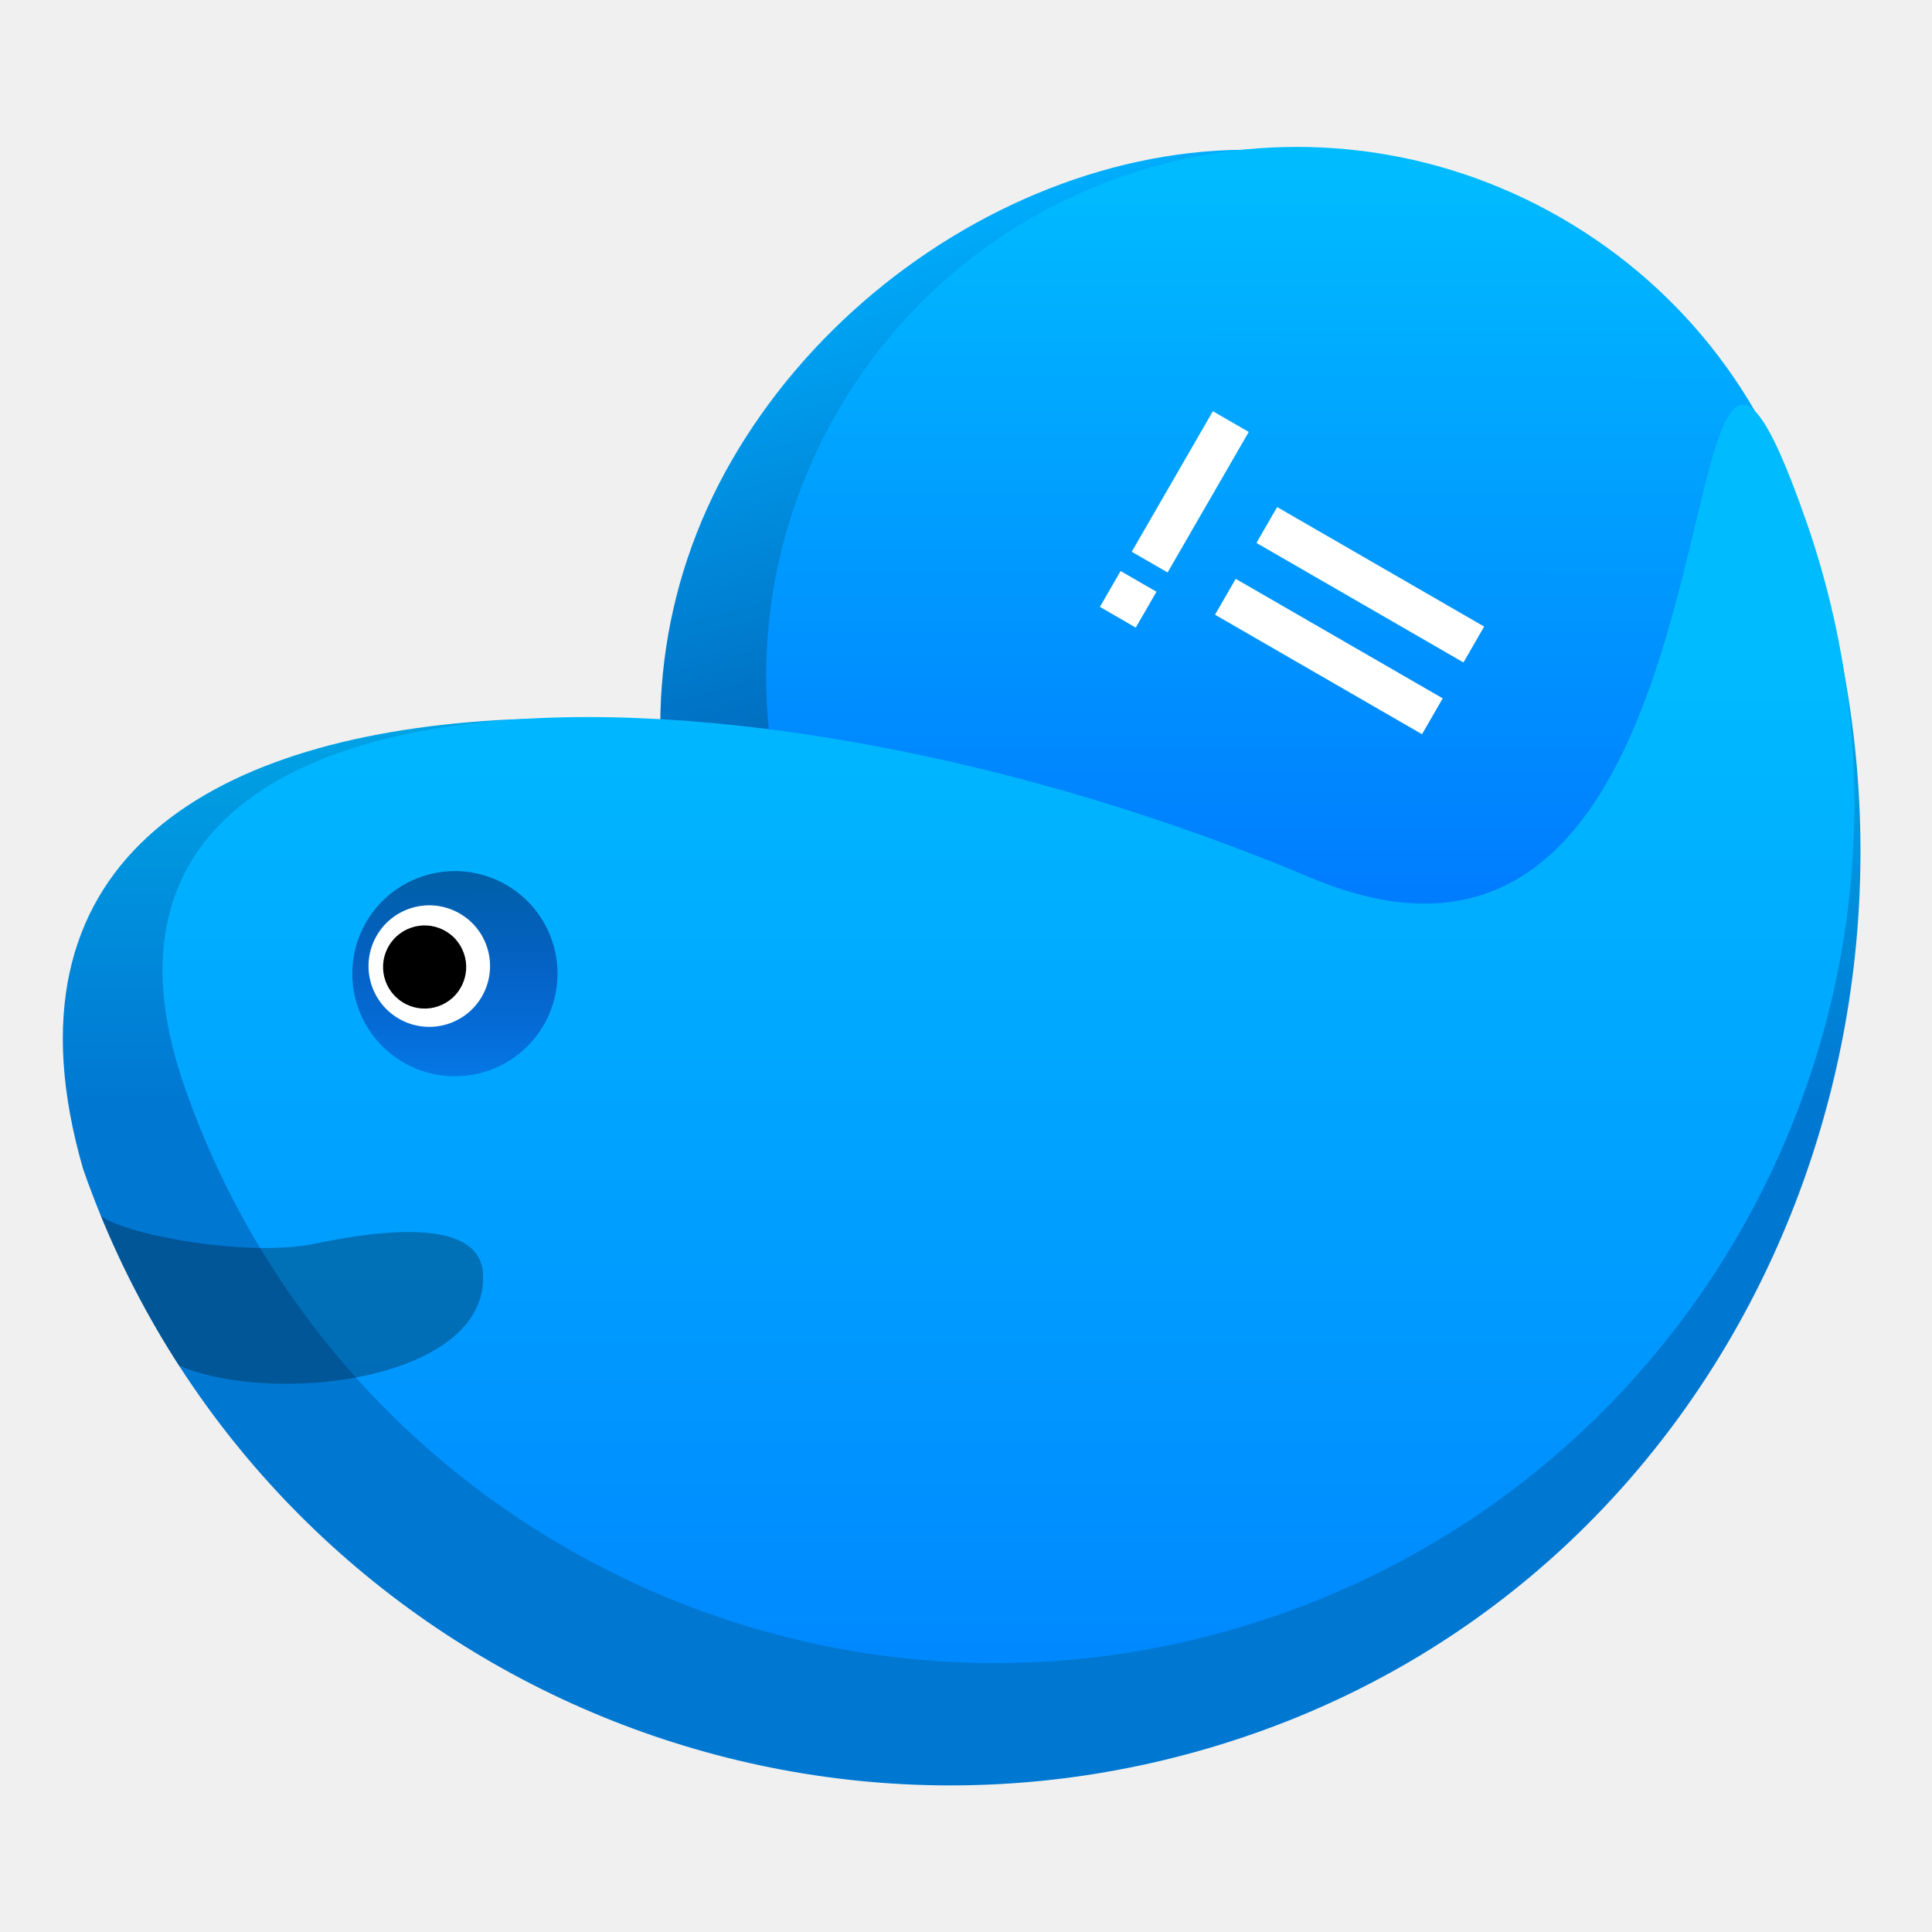
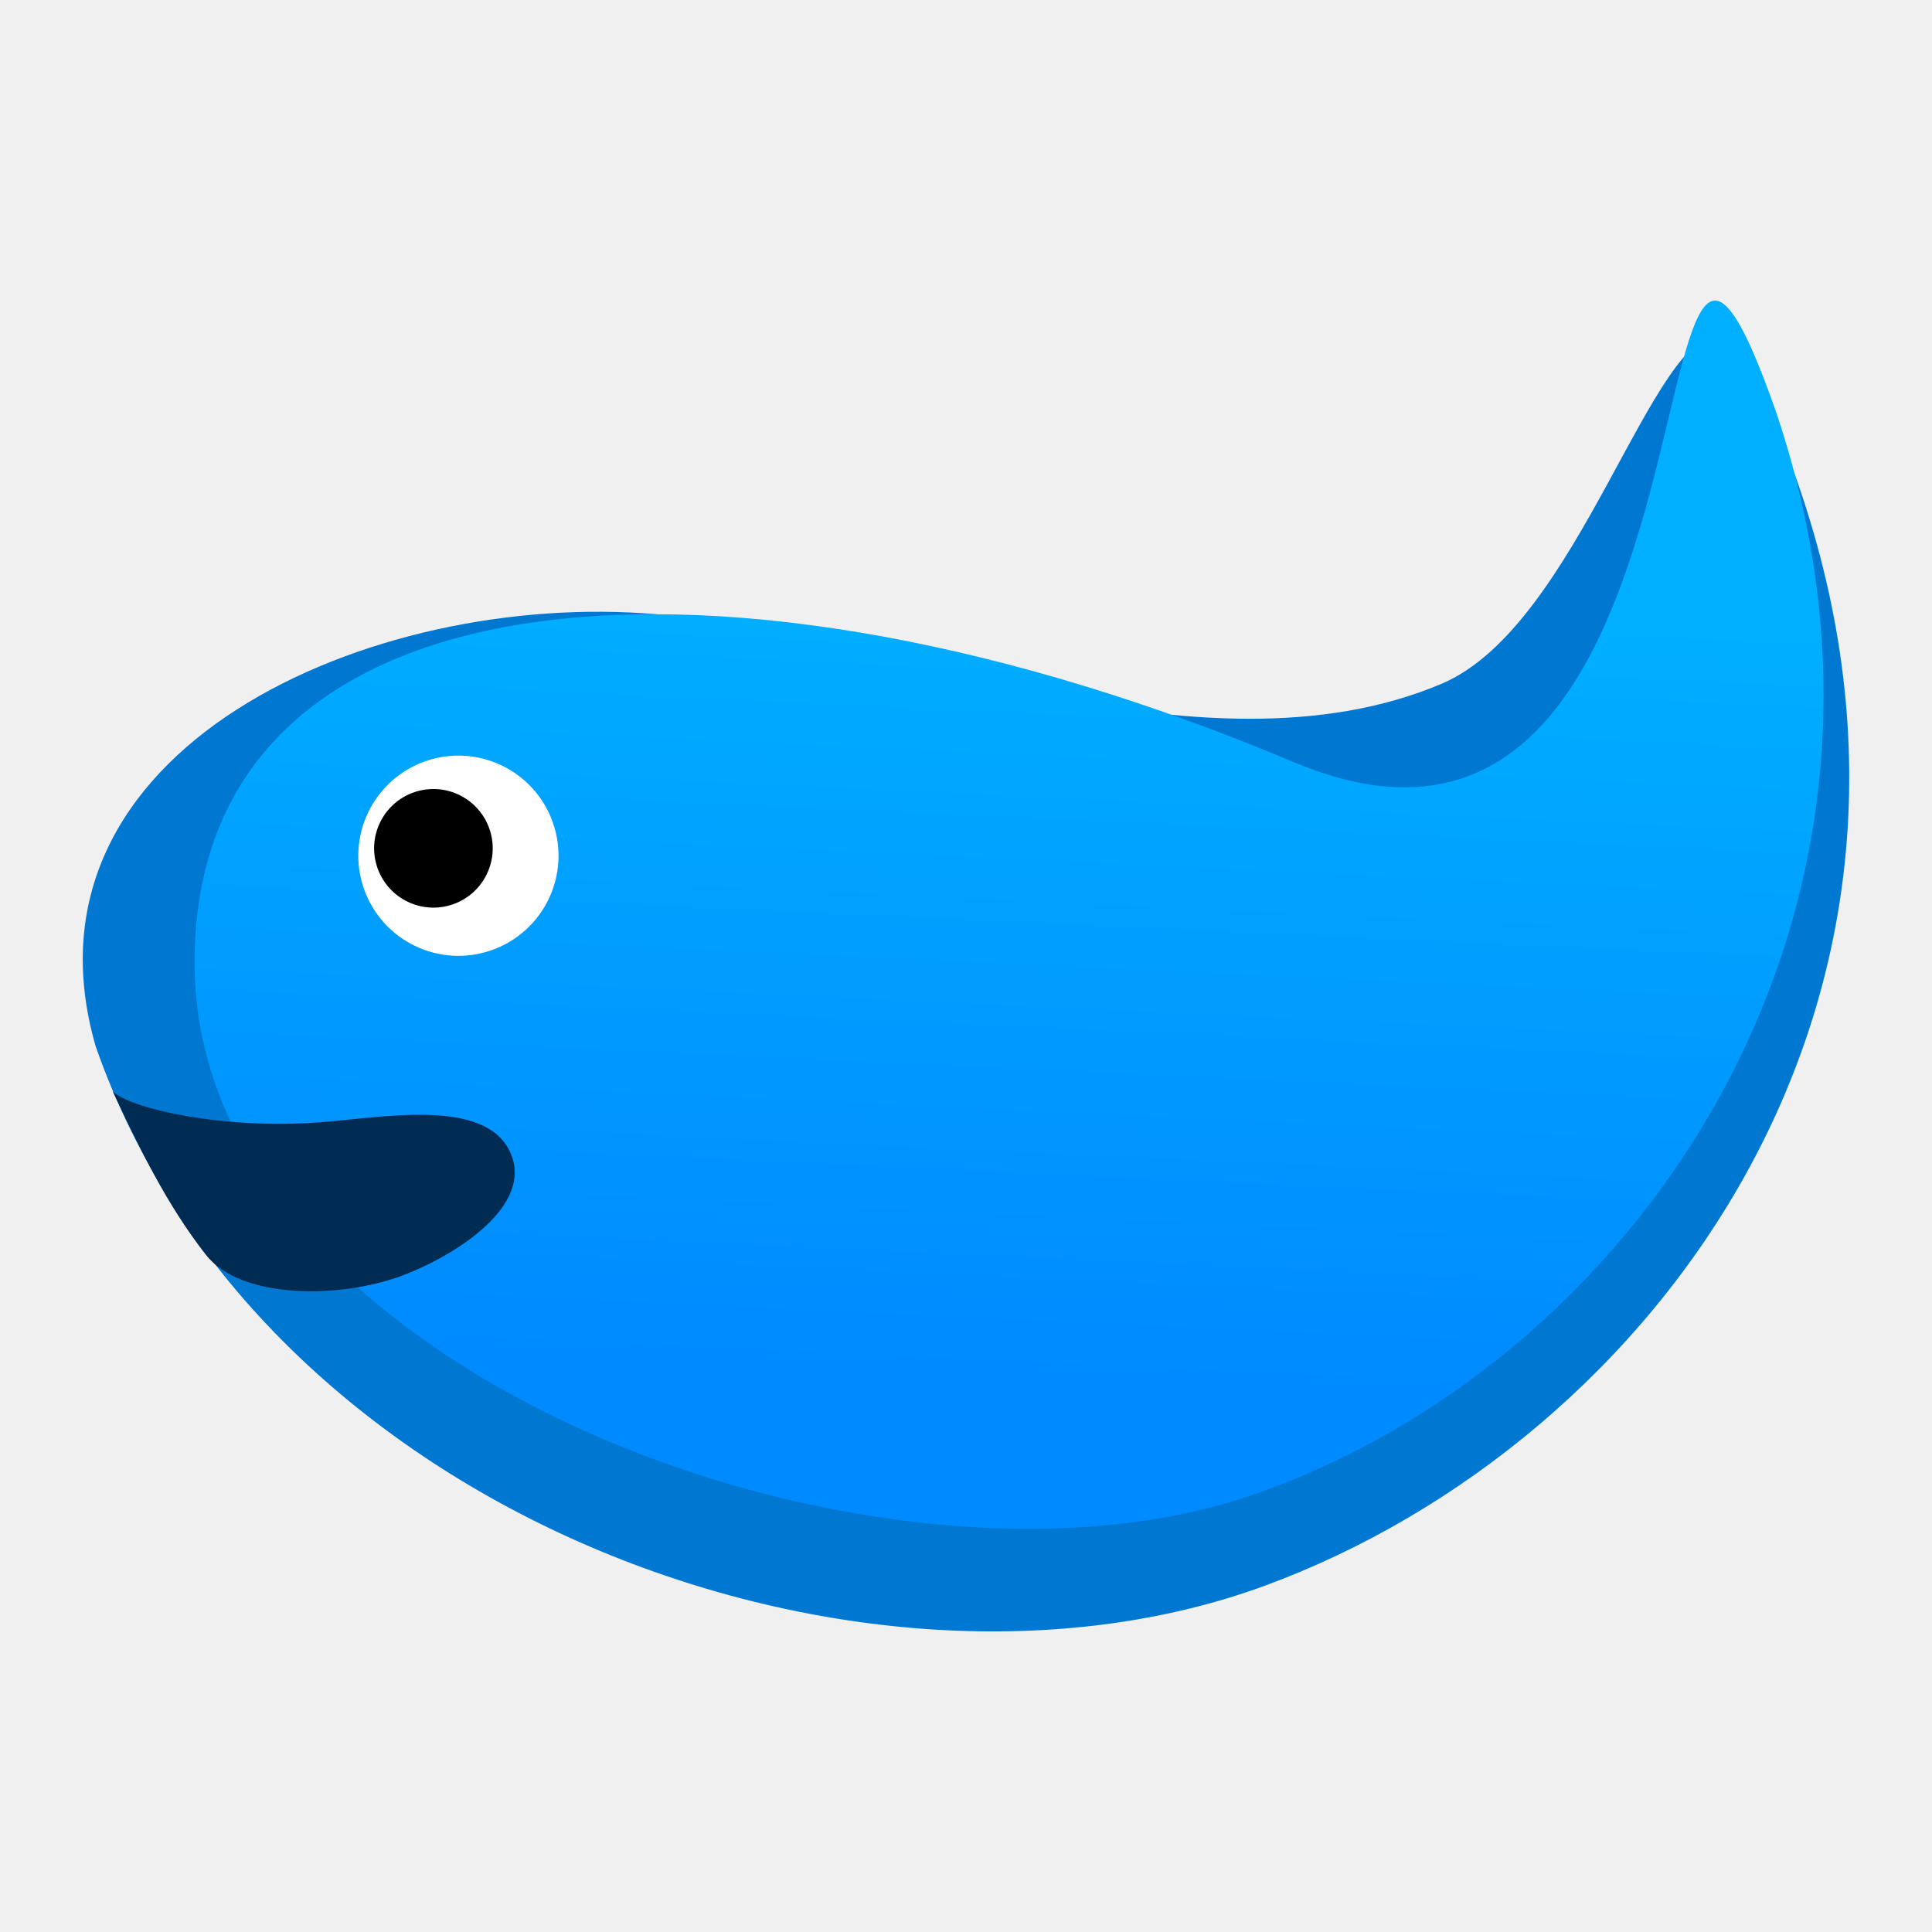
<svg xmlns="http://www.w3.org/2000/svg" xmlns:xlink="http://www.w3.org/1999/xlink" width="140" height="140" viewBox="0 0 37.042 37.042" version="1.1" id="svg1787">
  <defs id="defs1781">
-     <linearGradient id="linearGradient849">
-       <stop id="stop845" offset="0" style="stop-color:#0078d2;stop-opacity:1" />
-       <stop id="stop847" offset="1" style="stop-color:#00ddff;stop-opacity:1" />
+     <linearGradient id="linearGradient1325">
+       <stop style="stop-color:#008aff;stop-opacity:1" offset="0" id="stop1321" />
+       <stop style="stop-color:#00afff;stop-opacity:1" offset="1" id="stop1323" />
    </linearGradient>
-     <linearGradient id="linearGradient915">
-       <stop style="stop-color:#0061aa;stop-opacity:1" offset="0" id="stop911" />
-       <stop style="stop-color:#1600b6;stop-opacity:0" offset="1" id="stop913" />
-     </linearGradient>
-     <linearGradient id="linearGradient905">
-       <stop style="stop-color:#006ec1;stop-opacity:1" offset="0" id="stop901" />
-       <stop style="stop-color:#00afff;stop-opacity:1" offset="1" id="stop903" />
-     </linearGradient>
-     <linearGradient id="linearGradient895">
-       <stop style="stop-color:#00bcff;stop-opacity:1" offset="0" id="stop891" />
-       <stop style="stop-color:#0078ff;stop-opacity:1" offset="1" id="stop893" />
-     </linearGradient>
-     <linearGradient xlink:href="#linearGradient895" id="linearGradient897" x1="23.271" y1="12.054" x2="23.271" y2="38.226" gradientUnits="userSpaceOnUse" />
-     <linearGradient xlink:href="#linearGradient849" id="linearGradient909" x1="6.534" y1="21.087" x2="6.534" y2="4.125" gradientUnits="userSpaceOnUse" />
-     <linearGradient xlink:href="#linearGradient915" id="linearGradient917" x1="19.011" y1="-3.2" x2="24.39" y2="-1.324" gradientUnits="userSpaceOnUse" />
-     <linearGradient xlink:href="#linearGradient895" id="linearGradient919" x1="22.696" y1="-9.482" x2="30.226" y2="3.561" gradientUnits="userSpaceOnUse" />
-     <linearGradient xlink:href="#linearGradient905" id="linearGradient921" x1="14.428" y1="14.138" x2="12.066" y2="5.322" gradientUnits="userSpaceOnUse" />
+     <linearGradient xlink:href="#linearGradient1325" id="linearGradient1327-3" x1="289.497" y1="167.744" x2="294.377" y2="61.262" gradientUnits="userSpaceOnUse" />
  </defs>
  <g id="layer1">
-     <g id="g854">
-       <path id="rect1755" style="opacity:1;fill:url(#linearGradient921);fill-opacity:1;fill-rule:nonzero;stroke:none;stroke-width:0.124;stroke-miterlimit:4;stroke-dasharray:none;stroke-dashoffset:0;stroke-opacity:0.18" d="m 28.205,4 c 4.876,2.815 6.244,10.115 3.429,14.991 -2.815,4.876 -9.008,6.535 -13.884,3.72 -4.876,-2.815 -6.535,-9.008 -3.72,-13.884 2.815,-4.876 9.299,-7.643 14.175,-4.827 z" />
-       <rect style="opacity:1;fill:url(#linearGradient919);fill-opacity:1;fill-rule:nonzero;stroke:none;stroke-width:0.124;stroke-miterlimit:4;stroke-dasharray:none;stroke-dashoffset:0;stroke-opacity:0.18" id="rect861" width="20.327" height="20.327" x="17.852" y="-11.348" ry="10.164" rx="10.164" transform="rotate(30.00001)" />
-       <rect transform="rotate(30.00003)" style="opacity:1;fill:#ffffff;fill-opacity:1;fill-rule:nonzero;stroke:none;stroke-width:0.386;stroke-miterlimit:4;stroke-dasharray:none;stroke-dashoffset:0;stroke-opacity:0.18" id="rect903" width="0.794" height="3.111" x="24.081" y="-4.799" />
-       <rect transform="rotate(30.00003)" style="opacity:1;fill:#ffffff;fill-opacity:1;fill-rule:nonzero;stroke:none;stroke-width:0.441;stroke-miterlimit:4;stroke-dasharray:none;stroke-dashoffset:0;stroke-opacity:0.18" id="rect905" width="0.794" height="0.794" x="24.081" y="-1.261" />
-       <rect y="-30.65" x="-3.824" height="4.583" width="0.794" id="rect907" style="opacity:1;fill:#ffffff;fill-opacity:1;fill-rule:nonzero;stroke:none;stroke-width:0.469;stroke-miterlimit:4;stroke-dasharray:none;stroke-dashoffset:0;stroke-opacity:0.18" transform="rotate(120)" />
-       <rect y="-30.65" x="-2.235" height="4.583" width="0.794" id="rect911" style="opacity:1;fill:#ffffff;fill-opacity:1;fill-rule:nonzero;stroke:none;stroke-width:0.469;stroke-miterlimit:4;stroke-dasharray:none;stroke-dashoffset:0;stroke-opacity:0.18" transform="rotate(120)" />
-       <path d="M 33.583,8.43 C 32.195,8.218 32.547,21.436 24.688,18.125 L 22.421,17.735 C 17.986,15.674 14.482,13.506 9.506,13.809 3.937,14.148 -0.098,16.568 1.594,22.415 4.797,31.598 14.837,36.447 24.02,33.245 33.203,30.042 37.625,19.916 34.85,10.819 L 34.621,10.094 C 34.326,9.83 34.109,8.545 33.583,8.43 Z" style="fill:url(#linearGradient909);fill-opacity:1;stroke-width:0.345" id="path2740" />
-       <path d="M 34.63,9.993 C 31.636,1.408 34.087,20.601 25.129,16.827 14.089,12.176 0.544,12.251 3.538,20.837 6.532,29.423 15.919,33.957 24.505,30.963 33.092,27.969 37.625,18.581 34.631,9.995 Z" style="fill:url(#linearGradient897);fill-opacity:1;stroke-width:0.322" id="path2747" />
-       <circle transform="rotate(70.77644)" r="1.967" cy="-2.089" cx="20.499" id="path2745" style="fill:url(#linearGradient917);fill-opacity:1;stroke-width:0.112" />
-       <circle transform="rotate(70.77644)" r="1.165" cy="-1.673" cx="20.2" id="circle2815" style="fill:#ffffff;stroke-width:0.066" />
-       <circle transform="rotate(70.77644)" r="0.797" cy="-1.583" cx="20.187" id="circle2817" style="fill:#000000;stroke-width:0.045" />
-       <path d="m 8.2,23.638 c -0.664,-0.065 -1.512,0.071 -2.147,0.204 -1.356,0.285 -3.784,-0.205 -4.124,-0.542 0.418,1.022 0.923,1.984 1.503,2.883 3.635e-4,1.81e-4 9.087e-4,4.51e-4 0.001,6.69e-4 1.871,0.786 5.946,0.259 5.827,-1.767 C 9.23,23.908 8.786,23.695 8.2,23.638 Z" style="color:#000000;font-style:normal;font-variant:normal;font-weight:normal;font-stretch:normal;font-size:medium;line-height:normal;font-family:sans-serif;font-variant-ligatures:normal;font-variant-position:normal;font-variant-caps:normal;font-variant-numeric:normal;font-variant-alternates:normal;font-feature-settings:normal;text-indent:0;text-align:start;text-decoration:none;text-decoration-line:none;text-decoration-style:solid;text-decoration-color:#000000;letter-spacing:normal;word-spacing:normal;text-transform:none;writing-mode:lr-tb;direction:ltr;text-orientation:mixed;dominant-baseline:auto;baseline-shift:baseline;text-anchor:start;white-space:normal;shape-padding:0;clip-rule:nonzero;display:inline;overflow:visible;visibility:visible;opacity:1;isolation:auto;mix-blend-mode:normal;color-interpolation:sRGB;color-interpolation-filters:linearRGB;solid-color:#000000;solid-opacity:1;vector-effect:none;fill:#000000;fill-opacity:0.285;fill-rule:nonzero;stroke:none;stroke-width:0.498;stroke-linecap:butt;stroke-linejoin:miter;stroke-miterlimit:4;stroke-dasharray:none;stroke-dashoffset:0;stroke-opacity:1;color-rendering:auto;image-rendering:auto;shape-rendering:auto;text-rendering:auto;enable-background:accumulate" id="path2834" />
+     <g id="g1281-5" transform="matrix(0.1391372,0,0,0.1391372,-16.83636,3.141928)" style="display:inline;fill:#2a7fff;stroke:#4d4d4d">
+       <path d="m 358.51,23.536 c -9.732,-1.482 -19.854,40.03 -38.811,48.085 -33.337,14.166 -78.467,-6.996 -108.243,-9.562 -39.296,-3.387 -89.133,18.549 -77.265,59.549 22.456,64.399 105.614,94.73 161.124,74.313 53.658,-19.736 100.111,-81.603 72.086,-155.633 -2.238,-5.912 -4.967,-15.551 -8.891,-16.753 z" style="fill:#0078d2;fill-opacity:1;stroke:none;stroke-width:0.794;stroke-dasharray:none" id="path2740-6-3" />
+       <path d="M 365.857,34.502 C 344.856,-25.701 362.047,108.887 299.23,82.422 221.812,49.805 147.355,54.411 147.821,110.546 c 0.463,55.87 93.909,90.362 145.263,73.038 52.394,-17.675 96.076,-78.883 72.778,-149.068 -10e-4,-0.004 1.3e-4,-0.011 -0.004,-0.014 -2e-4,-9.7e-5 -6.1e-4,2.09e-4 -6.1e-4,2.09e-4 z" style="fill:url(#linearGradient1327-3);fill-opacity:1;stroke:none;stroke-width:0.794;stroke-dasharray:none" id="path2747-2-5" />
+       <circle transform="rotate(70.77644)" r="13.794" cy="-142.514" cx="150.661" id="path2745-9-6" style="fill:#ffffff;fill-opacity:1;stroke:none;stroke-width:0.794;stroke-dasharray:none" />
+       <circle transform="rotate(70.77644)" r="8.171" cy="-139.598" cx="148.563" id="circle2815-1-2" style="fill:#000000;fill-opacity:1;stroke:none;stroke-width:0.794;stroke-dasharray:none" />
+       <circle transform="rotate(70.77644)" r="5.589" cy="-138.963" cx="148.471" id="circle2817-2-9" style="fill:#000000;fill-opacity:1;stroke:none;stroke-width:0.794;stroke-dasharray:none" />
+       <path d="m 165.372,132.048 c -13.562,1.076 -26.445,-1.867 -28.831,-4.235 3.67,7.767 7.37,15.522 12.831,22.508 4.82,6.166 18.405,6.05 26.86,2.945 7.005,-2.573 17.686,-9.164 15.386,-16.264 -2.744,-8.47 -17.371,-5.659 -26.246,-4.955 z" style="color:#000000;font-style:normal;font-variant:normal;font-weight:normal;font-stretch:normal;font-size:medium;line-height:normal;font-family:sans-serif;font-variant-ligatures:normal;font-variant-position:normal;font-variant-caps:normal;font-variant-numeric:normal;font-variant-alternates:normal;font-feature-settings:normal;text-indent:0;text-align:start;text-decoration:none;text-decoration-line:none;text-decoration-style:solid;text-decoration-color:#000000;letter-spacing:normal;word-spacing:normal;text-transform:none;writing-mode:lr-tb;direction:ltr;text-orientation:mixed;dominant-baseline:auto;baseline-shift:baseline;text-anchor:start;white-space:normal;shape-padding:0;clip-rule:nonzero;display:inline;overflow:visible;visibility:visible;isolation:auto;mix-blend-mode:normal;color-interpolation:sRGB;color-interpolation-filters:linearRGB;solid-color:#000000;solid-opacity:1;fill:#002c53;fill-opacity:1;fill-rule:nonzero;stroke:none;stroke-width:0.794;stroke-linecap:butt;stroke-linejoin:miter;stroke-miterlimit:4;stroke-dasharray:none;stroke-dashoffset:0;stroke-opacity:1;color-rendering:auto;image-rendering:auto;shape-rendering:auto;text-rendering:auto;enable-background:accumulate" id="path2834-7-1" />
    </g>
  </g>
</svg>
